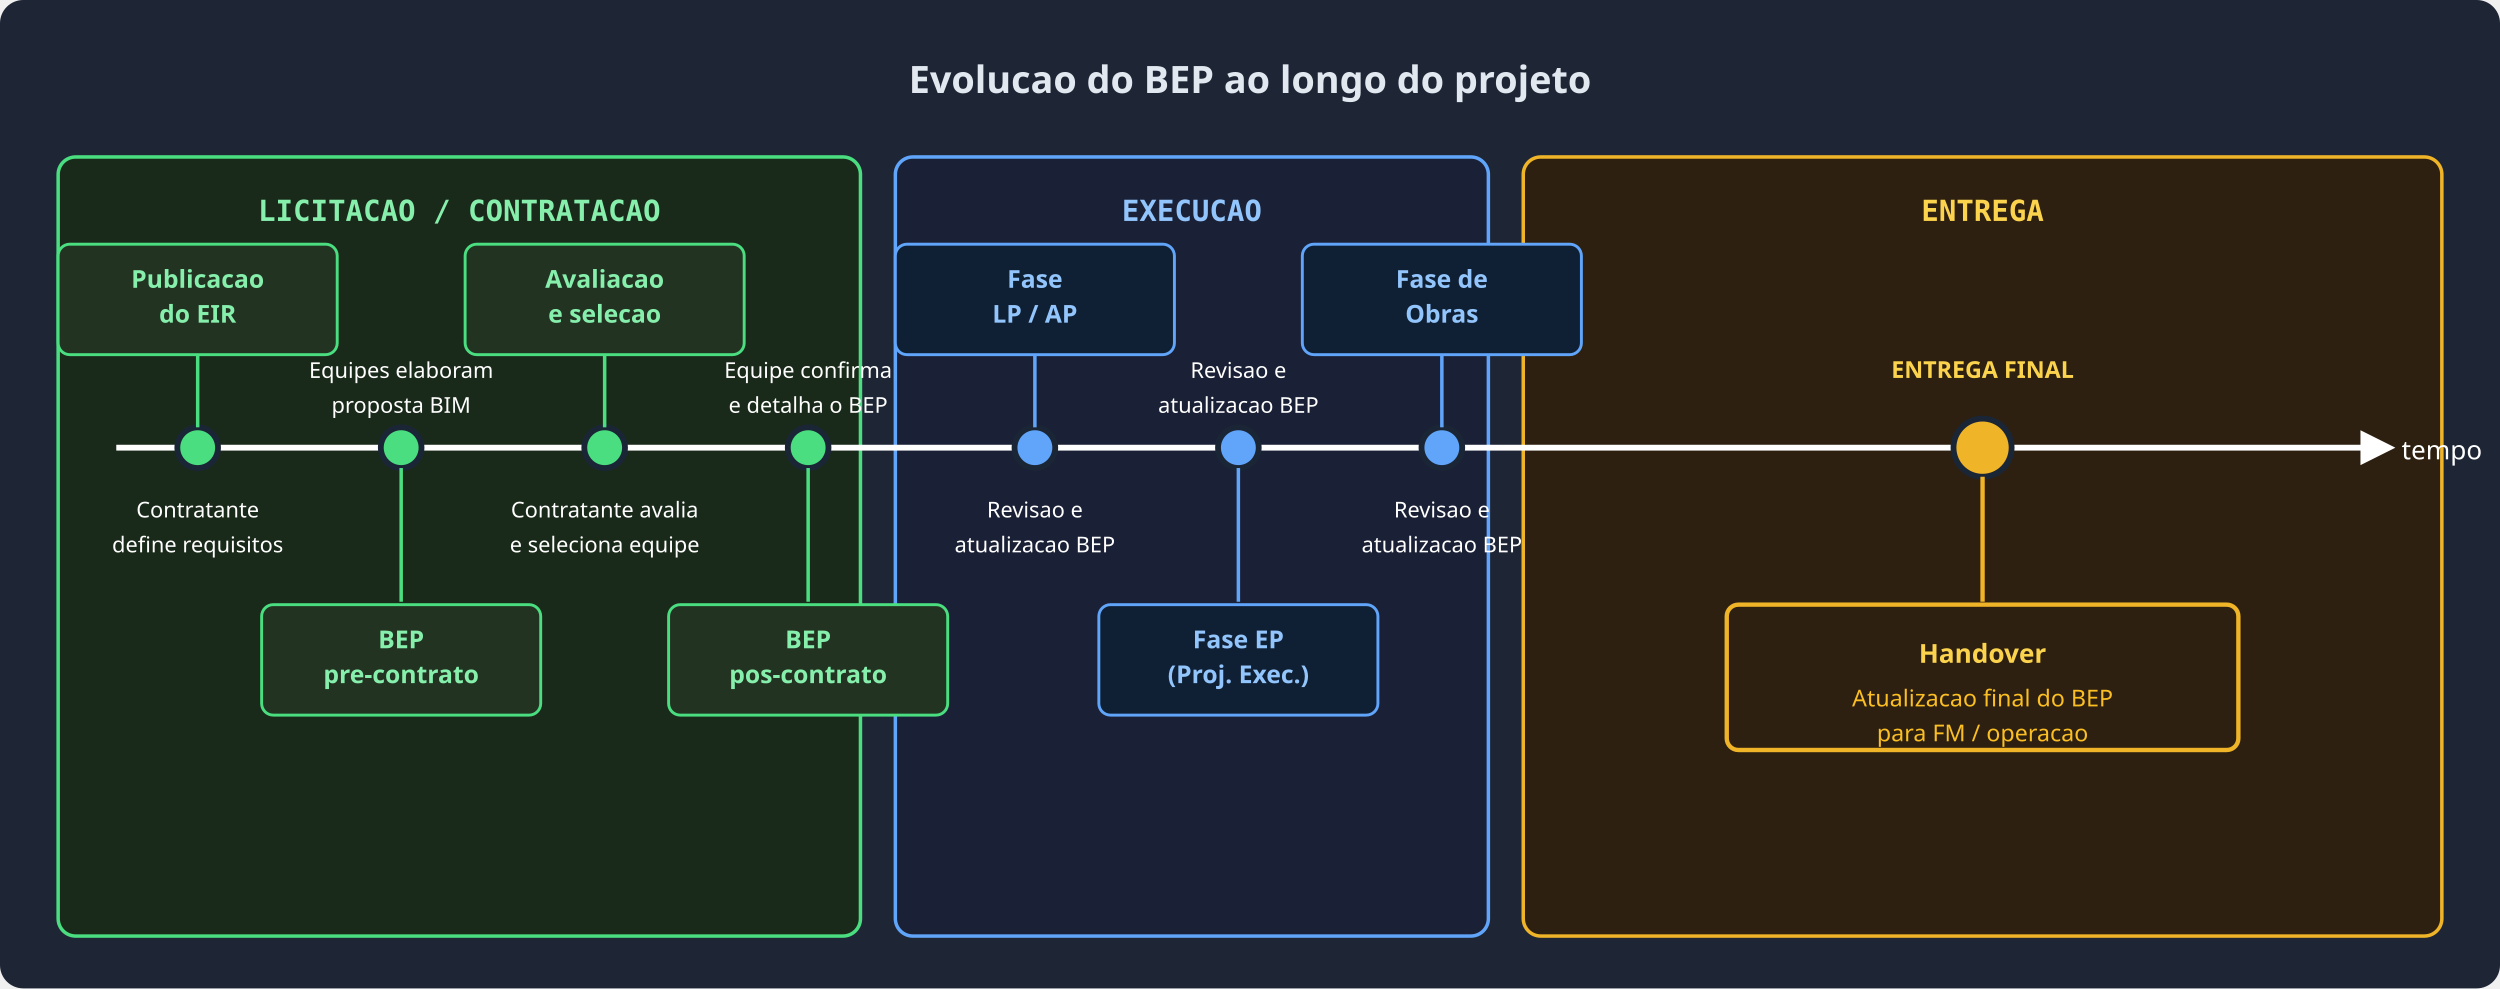
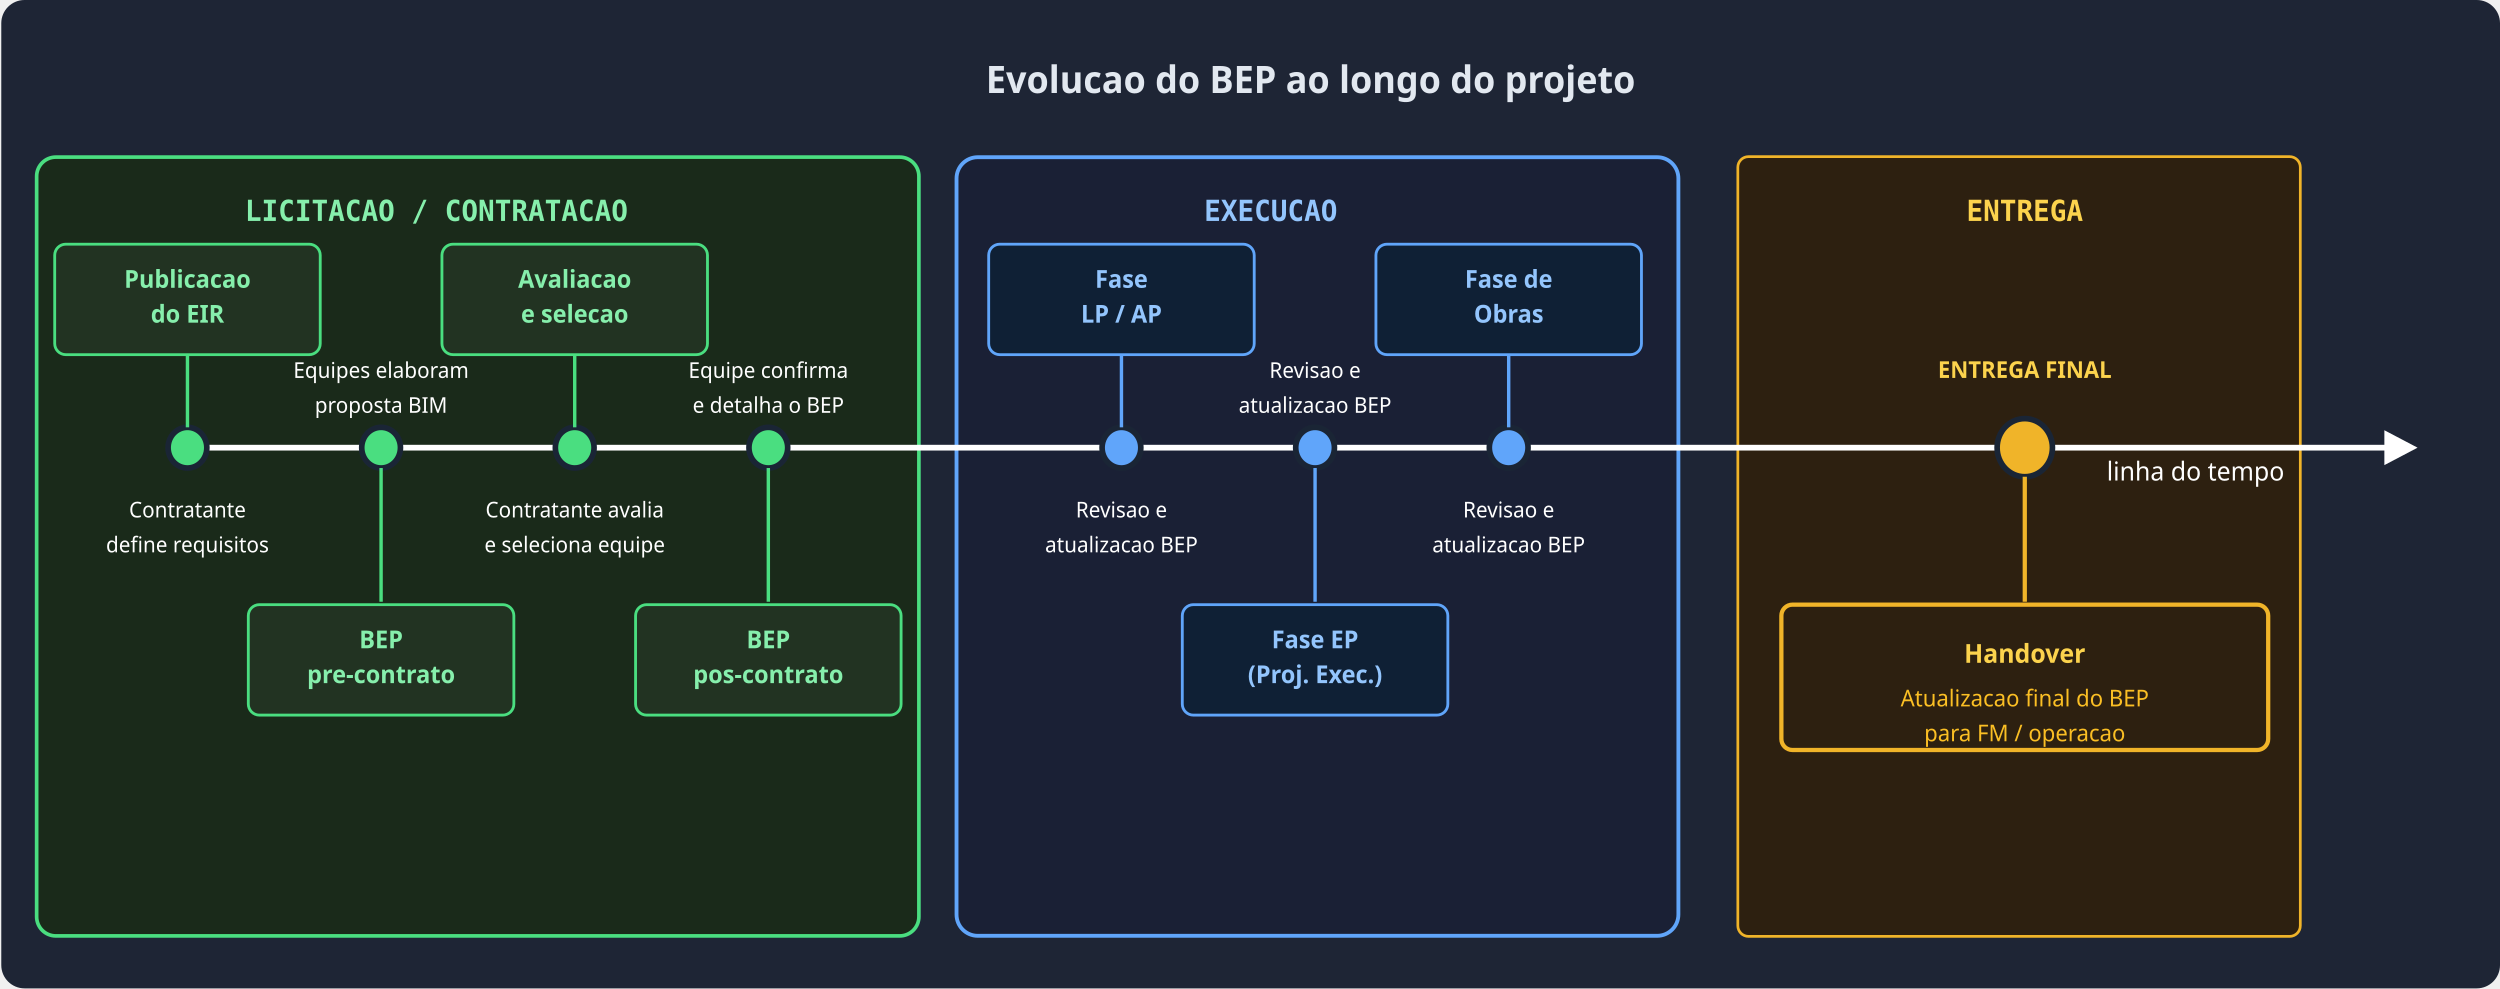
- <svg xmlns="http://www.w3.org/2000/svg" viewBox="0 0 860 340" width="860" height="340">
-   <rect width="860" height="340" rx="8" fill="#1e2535" />
-   <text x="430" y="32" text-anchor="middle" fill="#e2e8f0" font-size="13" font-weight="bold" font-family="sans-serif">Evolucao do BEP ao longo do projeto</text>
-   <rect x="20" y="54" width="276" height="268" rx="6" fill="#1a2a1a" stroke="#4ade80" stroke-width="1.2" />
-   <text x="158" y="76" text-anchor="middle" fill="#86efac" font-size="10" font-weight="bold" font-family="monospace">LICITACAO / CONTRATACAO</text>
-   <rect x="308" y="54" width="204" height="268" rx="6" fill="#1a2035" stroke="#60a5fa" stroke-width="1.2" />
-   <text x="410" y="76" text-anchor="middle" fill="#93c5fd" font-size="10" font-weight="bold" font-family="monospace">EXECUCAO</text>
-   <rect x="524" y="54" width="316" height="268" rx="6" fill="#2d2010" stroke="#f0b429" stroke-width="1.2" />
-   <text x="682" y="76" text-anchor="middle" fill="#fcd34d" font-size="10" font-weight="bold" font-family="monospace">ENTREGA</text>
-   <line x1="40" y1="154" x2="820" y2="154" stroke="#ffffff" stroke-width="2" />
-   <circle cx="68" cy="154" r="7" fill="#4ade80" stroke="#1a2535" stroke-width="2" />
-   <line x1="68" y1="147" x2="68" y2="108" stroke="#4ade80" stroke-width="1.2" />
-   <rect x="20" y="84" width="96" height="38" rx="4" fill="#223322" stroke="#4ade80" stroke-width="1" />
-   <text x="68" y="99" text-anchor="middle" fill="#86efac" font-size="8.5" font-weight="bold" font-family="sans-serif">Publicacao</text>
-   <text x="68" y="111" text-anchor="middle" fill="#86efac" font-size="8.5" font-weight="bold" font-family="sans-serif">do EIR</text>
-   <text x="68" y="178" text-anchor="middle" fill="#ffffff" font-size="7.5" font-family="sans-serif">Contratante</text>
-   <text x="68" y="190" text-anchor="middle" fill="#ffffff" font-size="7.5" font-family="sans-serif">define requisitos</text>
-   <circle cx="138" cy="154" r="7" fill="#4ade80" stroke="#1a2535" stroke-width="2" />
-   <line x1="138" y1="161" x2="138" y2="207" stroke="#4ade80" stroke-width="1.2" />
-   <rect x="90" y="208" width="96" height="38" rx="4" fill="#223322" stroke="#4ade80" stroke-width="1" />
-   <text x="138" y="223" text-anchor="middle" fill="#86efac" font-size="8.5" font-weight="bold" font-family="sans-serif">BEP</text>
-   <text x="138" y="235" text-anchor="middle" fill="#86efac" font-size="8.5" font-weight="bold" font-family="sans-serif">pre-contrato</text>
-   <text x="138" y="130" text-anchor="middle" fill="#ffffff" font-size="7.5" font-family="sans-serif">Equipes elaboram</text>
-   <text x="138" y="142" text-anchor="middle" fill="#ffffff" font-size="7.5" font-family="sans-serif">proposta BIM</text>
-   <circle cx="208" cy="154" r="7" fill="#4ade80" stroke="#1a2535" stroke-width="2" />
-   <line x1="208" y1="147" x2="208" y2="108" stroke="#4ade80" stroke-width="1.2" />
-   <rect x="160" y="84" width="96" height="38" rx="4" fill="#223322" stroke="#4ade80" stroke-width="1" />
-   <text x="208" y="99" text-anchor="middle" fill="#86efac" font-size="8.5" font-weight="bold" font-family="sans-serif">Avaliacao</text>
-   <text x="208" y="111" text-anchor="middle" fill="#86efac" font-size="8.5" font-weight="bold" font-family="sans-serif">e selecao</text>
-   <text x="208" y="178" text-anchor="middle" fill="#ffffff" font-size="7.5" font-family="sans-serif">Contratante avalia</text>
-   <text x="208" y="190" text-anchor="middle" fill="#ffffff" font-size="7.5" font-family="sans-serif">e seleciona equipe</text>
-   <circle cx="278" cy="154" r="7" fill="#4ade80" stroke="#1a2535" stroke-width="2" />
-   <line x1="278" y1="161" x2="278" y2="207" stroke="#4ade80" stroke-width="1.2" />
-   <rect x="230" y="208" width="96" height="38" rx="4" fill="#223322" stroke="#4ade80" stroke-width="1" />
-   <text x="278" y="223" text-anchor="middle" fill="#86efac" font-size="8.5" font-weight="bold" font-family="sans-serif">BEP</text>
-   <text x="278" y="235" text-anchor="middle" fill="#86efac" font-size="8.5" font-weight="bold" font-family="sans-serif">pos-contrato</text>
-   <text x="278" y="130" text-anchor="middle" fill="#ffffff" font-size="7.5" font-family="sans-serif">Equipe confirma</text>
-   <text x="278" y="142" text-anchor="middle" fill="#ffffff" font-size="7.5" font-family="sans-serif">e detalha o BEP</text>
-   <circle cx="356" cy="154" r="7" fill="#60a5fa" stroke="#1a2535" stroke-width="2" />
-   <line x1="356" y1="147" x2="356" y2="108" stroke="#60a5fa" stroke-width="1.2" />
-   <rect x="308" y="84" width="96" height="38" rx="4" fill="#0f2035" stroke="#60a5fa" stroke-width="1" />
-   <text x="356" y="99" text-anchor="middle" fill="#93c5fd" font-size="8.5" font-weight="bold" font-family="sans-serif">Fase</text>
-   <text x="356" y="111" text-anchor="middle" fill="#93c5fd" font-size="8.5" font-weight="bold" font-family="sans-serif">LP / AP</text>
-   <text x="356" y="178" text-anchor="middle" fill="#ffffff" font-size="7.5" font-family="sans-serif">Revisao e</text>
-   <text x="356" y="190" text-anchor="middle" fill="#ffffff" font-size="7.5" font-family="sans-serif">atualizacao BEP</text>
-   <circle cx="426" cy="154" r="7" fill="#60a5fa" stroke="#1a2535" stroke-width="2" />
-   <line x1="426" y1="161" x2="426" y2="207" stroke="#60a5fa" stroke-width="1.2" />
-   <rect x="378" y="208" width="96" height="38" rx="4" fill="#0f2035" stroke="#60a5fa" stroke-width="1" />
-   <text x="426" y="223" text-anchor="middle" fill="#93c5fd" font-size="8.5" font-weight="bold" font-family="sans-serif">Fase EP</text>
-   <text x="426" y="235" text-anchor="middle" fill="#93c5fd" font-size="8.5" font-weight="bold" font-family="sans-serif">(Proj. Exec.)</text>
-   <text x="426" y="130" text-anchor="middle" fill="#ffffff" font-size="7.5" font-family="sans-serif">Revisao e</text>
-   <text x="426" y="142" text-anchor="middle" fill="#ffffff" font-size="7.5" font-family="sans-serif">atualizacao BEP</text>
-   <circle cx="496" cy="154" r="7" fill="#60a5fa" stroke="#1a2535" stroke-width="2" />
-   <line x1="496" y1="147" x2="496" y2="108" stroke="#60a5fa" stroke-width="1.2" />
-   <rect x="448" y="84" width="96" height="38" rx="4" fill="#0f2035" stroke="#60a5fa" stroke-width="1" />
-   <text x="496" y="99" text-anchor="middle" fill="#93c5fd" font-size="8.5" font-weight="bold" font-family="sans-serif">Fase de</text>
-   <text x="496" y="111" text-anchor="middle" fill="#93c5fd" font-size="8.5" font-weight="bold" font-family="sans-serif">Obras</text>
-   <text x="496" y="178" text-anchor="middle" fill="#ffffff" font-size="7.5" font-family="sans-serif">Revisao e</text>
-   <text x="496" y="190" text-anchor="middle" fill="#ffffff" font-size="7.5" font-family="sans-serif">atualizacao BEP</text>
-   <circle cx="682" cy="154" r="10" fill="#f0b429" stroke="#1a2535" stroke-width="2" />
-   <line x1="682" y1="164" x2="682" y2="207" stroke="#f0b429" stroke-width="1.5" />
-   <rect x="594" y="208" width="176" height="50" rx="4" fill="#2d2010" stroke="#f0b429" stroke-width="1.5" />
-   <text x="682" y="228" text-anchor="middle" fill="#fcd34d" font-size="9" font-weight="bold" font-family="sans-serif">Handover</text>
-   <text x="682" y="243" text-anchor="middle" fill="#fbbf24" font-size="8" font-family="sans-serif">Atualizacao final do BEP</text>
-   <text x="682" y="255" text-anchor="middle" fill="#fbbf24" font-size="8" font-family="sans-serif">para FM / operacao</text>
-   <text x="682" y="130" text-anchor="middle" fill="#fcd34d" font-size="8" font-weight="bold" font-family="sans-serif">ENTREGA FINAL</text>
-   <polygon points="824,154 812,148 812,160" fill="#ffffff" />
-   <text x="840" y="158" text-anchor="middle" fill="#ffffff" font-size="9" font-family="sans-serif">tempo</text>
+ <svg xmlns="http://www.w3.org/2000/svg" viewBox="0 0 860 340" width="860" height="340" version="1.1" id="svg37">
+   <defs id="defs37" />
+   <rect width="859.56" height="340" rx="7.996" fill="#1e2535" id="rect1" x="0.44" y="0" style="stroke-width:1" />
+   <text x="462.195" y="31.215" text-anchor="middle" fill="#e2e8f0" font-size="12.681px" font-weight="bold" font-family="sans-serif" id="text1" transform="scale(0.9754543,1.025163)" style="stroke-width:0.975">Evolucao do BEP ao longo do projeto</text>
+   <rect x="12.606" y="54.045" width="303.494" height="267.91" rx="6.598" fill="#1a2a1a" stroke="#4ade80" stroke-width="1.258" id="rect2" />
+   <text x="153.902" y="74.135" text-anchor="middle" fill="#86efac" font-size="9.755px" font-weight="bold" font-family="monospace" id="text2" transform="scale(0.9754543,1.025163)" style="stroke-width:0.975">LICITACAO / CONTRATACAO</text>
+   <rect x="329.046" y="54.078" width="248.318" height="267.843" rx="7.303" fill="#1a2035" stroke="#60a5fa" stroke-width="1.324" id="rect3" />
+   <text x="448.16" y="74.135" text-anchor="middle" fill="#93c5fd" font-size="9.755px" font-weight="bold" font-family="monospace" id="text3" transform="scale(0.9754543,1.025163)" style="stroke-width:0.975">EXECUCAO</text>
+   <rect x="597.813" y="53.882" width="193.495" height="268.237" rx="3.674" fill="#2d2010" stroke="#f0b429" stroke-width="0.939" id="rect4" />
+   <text x="714.052" y="74.135" text-anchor="middle" fill="#fcd34d" font-size="9.755px" font-weight="bold" font-family="monospace" id="text4" transform="scale(0.9754543,1.025163)" style="stroke-width:0.975">ENTREGA</text>
+   <line x1="64.698" y1="154" x2="821.94" y2="154" stroke="#ffffff" stroke-width="1.971" id="line4" />
+   <ellipse cx="64.488" cy="154" fill="#4ade80" stroke="#1a2535" stroke-width="1.951" id="circle4" rx="6.661" ry="7" />
+   <line x1="64.488" y1="147" x2="64.488" y2="108" stroke="#4ade80" stroke-width="1.171" id="line5" />
+   <rect x="18.816" y="84" width="91.345" height="38" rx="3.806" fill="#223322" stroke="#4ade80" stroke-width="0.975" id="rect5" />
+   <text x="66.111" y="96.57" text-anchor="middle" fill="#86efac" font-size="8.291px" font-weight="bold" font-family="sans-serif" id="text5" transform="scale(0.9754543,1.025163)" style="stroke-width:0.975">Publicacao</text>
+   <text x="66.111" y="108.275" text-anchor="middle" fill="#86efac" font-size="8.291px" font-weight="bold" font-family="sans-serif" id="text6" transform="scale(0.9754543,1.025163)" style="stroke-width:0.975">do EIR</text>
+   <text x="66.111" y="173.631" text-anchor="middle" fill="#ffffff" font-size="7.316px" font-family="sans-serif" id="text7" transform="scale(0.9754543,1.025163)" style="stroke-width:0.975">Contratante</text>
+   <text x="66.111" y="185.336" text-anchor="middle" fill="#ffffff" font-size="7.316px" font-family="sans-serif" id="text8" transform="scale(0.9754543,1.025163)" style="stroke-width:0.975">define requisitos</text>
+   <ellipse cx="131.094" cy="154" fill="#4ade80" stroke="#1a2535" stroke-width="1.951" id="circle8" rx="6.661" ry="7" />
+   <line x1="131.094" y1="161" x2="131.094" y2="207" stroke="#4ade80" stroke-width="1.171" id="line8" />
+   <rect x="85.421" y="208" width="91.345" height="38" rx="3.806" fill="#223322" stroke="#4ade80" stroke-width="0.975" id="rect8" />
+   <text x="134.393" y="217.526" text-anchor="middle" fill="#86efac" font-size="8.291px" font-weight="bold" font-family="sans-serif" id="text9" transform="scale(0.9754543,1.025163)" style="stroke-width:0.975">BEP</text>
+   <text x="134.393" y="229.232" text-anchor="middle" fill="#86efac" font-size="8.291px" font-weight="bold" font-family="sans-serif" id="text10" transform="scale(0.9754543,1.025163)" style="stroke-width:0.975">pre-contrato</text>
+   <text x="134.393" y="126.809" text-anchor="middle" fill="#ffffff" font-size="7.316px" font-family="sans-serif" id="text11" transform="scale(0.9754543,1.025163)" style="stroke-width:0.975">Equipes elaboram</text>
+   <text x="134.393" y="138.515" text-anchor="middle" fill="#ffffff" font-size="7.316px" font-family="sans-serif" id="text12" transform="scale(0.9754543,1.025163)" style="stroke-width:0.975">proposta BIM</text>
+   <ellipse cx="197.7" cy="154" fill="#4ade80" stroke="#1a2535" stroke-width="1.951" id="circle12" rx="6.661" ry="7" />
+   <line x1="197.7" y1="147" x2="197.7" y2="108" stroke="#4ade80" stroke-width="1.171" id="line12" />
+   <rect x="152.027" y="84" width="91.345" height="38" rx="3.806" fill="#223322" stroke="#4ade80" stroke-width="0.975" id="rect12" />
+   <text x="202.674" y="96.57" text-anchor="middle" fill="#86efac" font-size="8.291px" font-weight="bold" font-family="sans-serif" id="text13" transform="scale(0.9754543,1.025163)" style="stroke-width:0.975">Avaliacao</text>
+   <text x="202.674" y="108.275" text-anchor="middle" fill="#86efac" font-size="8.291px" font-weight="bold" font-family="sans-serif" id="text14" transform="scale(0.9754543,1.025163)" style="stroke-width:0.975">e selecao</text>
+   <text x="202.674" y="173.631" text-anchor="middle" fill="#ffffff" font-size="7.316px" font-family="sans-serif" id="text15" transform="scale(0.9754543,1.025163)" style="stroke-width:0.975">Contratante avalia</text>
+   <text x="202.674" y="185.336" text-anchor="middle" fill="#ffffff" font-size="7.316px" font-family="sans-serif" id="text16" transform="scale(0.9754543,1.025163)" style="stroke-width:0.975">e seleciona equipe</text>
+   <ellipse cx="264.305" cy="154" fill="#4ade80" stroke="#1a2535" stroke-width="1.951" id="circle16" rx="6.661" ry="7" />
+   <line x1="264.305" y1="161" x2="264.305" y2="207" stroke="#4ade80" stroke-width="1.171" id="line16" />
+   <rect x="218.633" y="208" width="91.345" height="38" rx="3.806" fill="#223322" stroke="#4ade80" stroke-width="0.975" id="rect16" />
+   <text x="270.956" y="217.526" text-anchor="middle" fill="#86efac" font-size="8.291px" font-weight="bold" font-family="sans-serif" id="text17" transform="scale(0.9754543,1.025163)" style="stroke-width:0.975">BEP</text>
+   <text x="270.956" y="229.232" text-anchor="middle" fill="#86efac" font-size="8.291px" font-weight="bold" font-family="sans-serif" id="text18" transform="scale(0.9754543,1.025163)" style="stroke-width:0.975">pos-contrato</text>
+   <text x="270.956" y="126.809" text-anchor="middle" fill="#ffffff" font-size="7.316px" font-family="sans-serif" id="text19" transform="scale(0.9754543,1.025163)" style="stroke-width:0.975">Equipe confirma</text>
+   <text x="270.956" y="138.515" text-anchor="middle" fill="#ffffff" font-size="7.316px" font-family="sans-serif" id="text20" transform="scale(0.9754543,1.025163)" style="stroke-width:0.975">e detalha o BEP</text>
+   <ellipse cx="385.778" cy="154" fill="#60a5fa" stroke="#1a2535" stroke-width="1.951" id="circle20" rx="6.661" ry="7" />
+   <line x1="385.778" y1="147" x2="385.778" y2="108" stroke="#60a5fa" stroke-width="1.171" id="line20" />
+   <rect x="340.106" y="84" width="91.345" height="38" rx="3.806" fill="#0f2035" stroke="#60a5fa" stroke-width="0.975" id="rect20" />
+   <text x="395.486" y="96.57" text-anchor="middle" fill="#93c5fd" font-size="8.291px" font-weight="bold" font-family="sans-serif" id="text21" transform="scale(0.9754543,1.025163)" style="stroke-width:0.975">Fase</text>
+   <text x="395.486" y="108.275" text-anchor="middle" fill="#93c5fd" font-size="8.291px" font-weight="bold" font-family="sans-serif" id="text22" transform="scale(0.9754543,1.025163)" style="stroke-width:0.975">LP / AP</text>
+   <text x="395.486" y="173.631" text-anchor="middle" fill="#ffffff" font-size="7.316px" font-family="sans-serif" id="text23" transform="scale(0.9754543,1.025163)" style="stroke-width:0.975">Revisao e</text>
+   <text x="395.486" y="185.336" text-anchor="middle" fill="#ffffff" font-size="7.316px" font-family="sans-serif" id="text24" transform="scale(0.9754543,1.025163)" style="stroke-width:0.975">atualizacao BEP</text>
+   <ellipse cx="452.384" cy="154" fill="#60a5fa" stroke="#1a2535" stroke-width="1.951" id="circle24" rx="6.661" ry="7" />
+   <line x1="452.384" y1="161" x2="452.384" y2="207" stroke="#60a5fa" stroke-width="1.171" id="line24" />
+   <rect x="406.711" y="208" width="91.345" height="38" rx="3.806" fill="#0f2035" stroke="#60a5fa" stroke-width="0.975" id="rect24" />
+   <text x="463.767" y="217.526" text-anchor="middle" fill="#93c5fd" font-size="8.291px" font-weight="bold" font-family="sans-serif" id="text25" transform="scale(0.9754543,1.025163)" style="stroke-width:0.975">Fase EP</text>
+   <text x="463.767" y="229.232" text-anchor="middle" fill="#93c5fd" font-size="8.291px" font-weight="bold" font-family="sans-serif" id="text26" transform="scale(0.9754543,1.025163)" style="stroke-width:0.975">(Proj. Exec.)</text>
+   <text x="463.767" y="126.809" text-anchor="middle" fill="#ffffff" font-size="7.316px" font-family="sans-serif" id="text27" transform="scale(0.9754543,1.025163)" style="stroke-width:0.975">Revisao e</text>
+   <text x="463.767" y="138.515" text-anchor="middle" fill="#ffffff" font-size="7.316px" font-family="sans-serif" id="text28" transform="scale(0.9754543,1.025163)" style="stroke-width:0.975">atualizacao BEP</text>
+   <ellipse cx="518.99" cy="154" fill="#60a5fa" stroke="#1a2535" stroke-width="1.951" id="circle28" rx="6.661" ry="7" />
+   <line x1="518.99" y1="147" x2="518.99" y2="108" stroke="#60a5fa" stroke-width="1.171" id="line28" />
+   <rect x="473.317" y="84" width="91.345" height="38" rx="3.806" fill="#0f2035" stroke="#60a5fa" stroke-width="0.975" id="rect28" />
+   <text x="532.049" y="96.57" text-anchor="middle" fill="#93c5fd" font-size="8.291px" font-weight="bold" font-family="sans-serif" id="text29" transform="scale(0.9754543,1.025163)" style="stroke-width:0.975">Fase de</text>
+   <text x="532.049" y="108.275" text-anchor="middle" fill="#93c5fd" font-size="8.291px" font-weight="bold" font-family="sans-serif" id="text30" transform="scale(0.9754543,1.025163)" style="stroke-width:0.975">Obras</text>
+   <text x="532.049" y="173.631" text-anchor="middle" fill="#ffffff" font-size="7.316px" font-family="sans-serif" id="text31" transform="scale(0.9754543,1.025163)" style="stroke-width:0.975">Revisao e</text>
+   <text x="532.049" y="185.336" text-anchor="middle" fill="#ffffff" font-size="7.316px" font-family="sans-serif" id="text32" transform="scale(0.9754543,1.025163)" style="stroke-width:0.975">atualizacao BEP</text>
+   <ellipse cx="696.525" cy="154" fill="#f0b429" stroke="#1a2535" stroke-width="1.951" id="circle32" rx="9.515" ry="10" />
+   <line x1="696.525" y1="164" x2="696.525" y2="207" stroke="#f0b429" stroke-width="1.463" id="line32" />
+   <rect x="612.792" y="208" width="167.466" height="50" rx="3.806" fill="#2d2010" stroke="#f0b429" stroke-width="1.463" id="rect32" />
+   <text x="714.052" y="222.404" text-anchor="middle" fill="#fcd34d" font-size="8.779px" font-weight="bold" font-family="sans-serif" id="text33" transform="scale(0.9754543,1.025163)" style="stroke-width:0.975">Handover</text>
+   <text x="714.052" y="237.035" text-anchor="middle" fill="#fbbf24" font-size="7.804px" font-family="sans-serif" id="text34" transform="scale(0.9754543,1.025163)" style="stroke-width:0.975">Atualizacao final do BEP</text>
+   <text x="714.052" y="248.741" text-anchor="middle" fill="#fbbf24" font-size="7.804px" font-family="sans-serif" id="text35" transform="scale(0.9754543,1.025163)" style="stroke-width:0.975">para FM / operacao</text>
+   <text x="714.052" y="126.809" text-anchor="middle" fill="#fcd34d" font-size="7.804px" font-weight="bold" font-family="sans-serif" id="text36" transform="scale(0.9754543,1.025163)" style="stroke-width:0.975">ENTREGA FINAL</text>
+   <polygon points="812,160 824,154 812,148 " fill="#ffffff" id="polygon36" transform="matrix(0.9515111,0,0,1,47.59476,0)" />
+   <text x="774.262" y="161.243" text-anchor="middle" fill="#ffffff" font-size="8.779px" font-family="sans-serif" id="text37" transform="scale(0.9754543,1.025163)" style="stroke-width:0.975">linha do tempo</text>
</svg>
